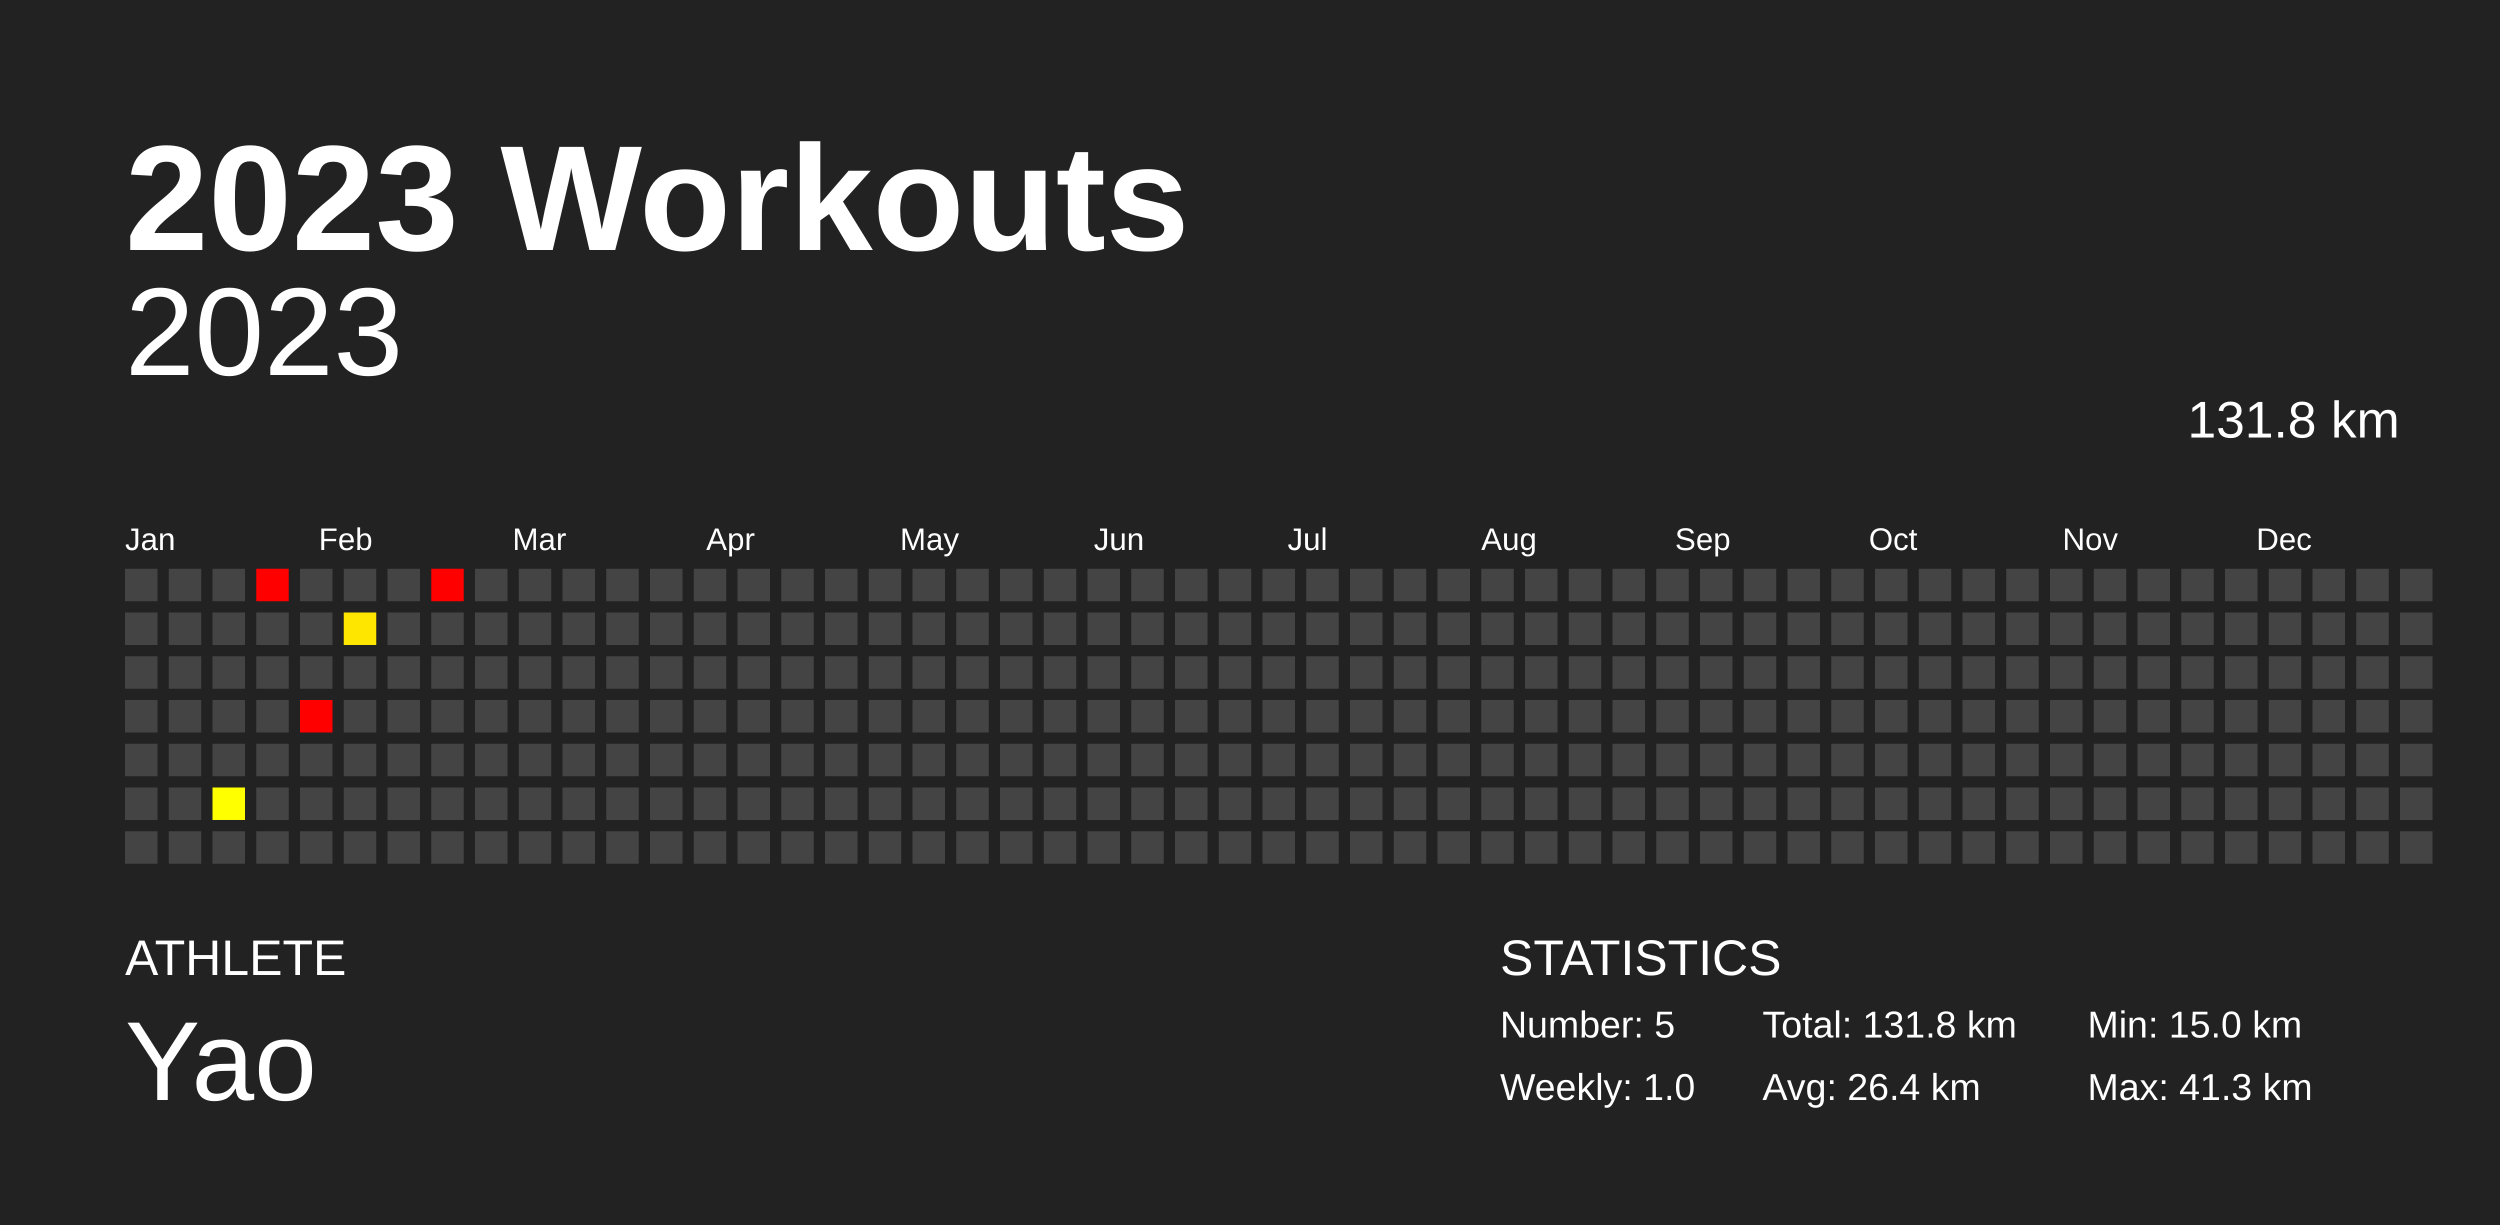
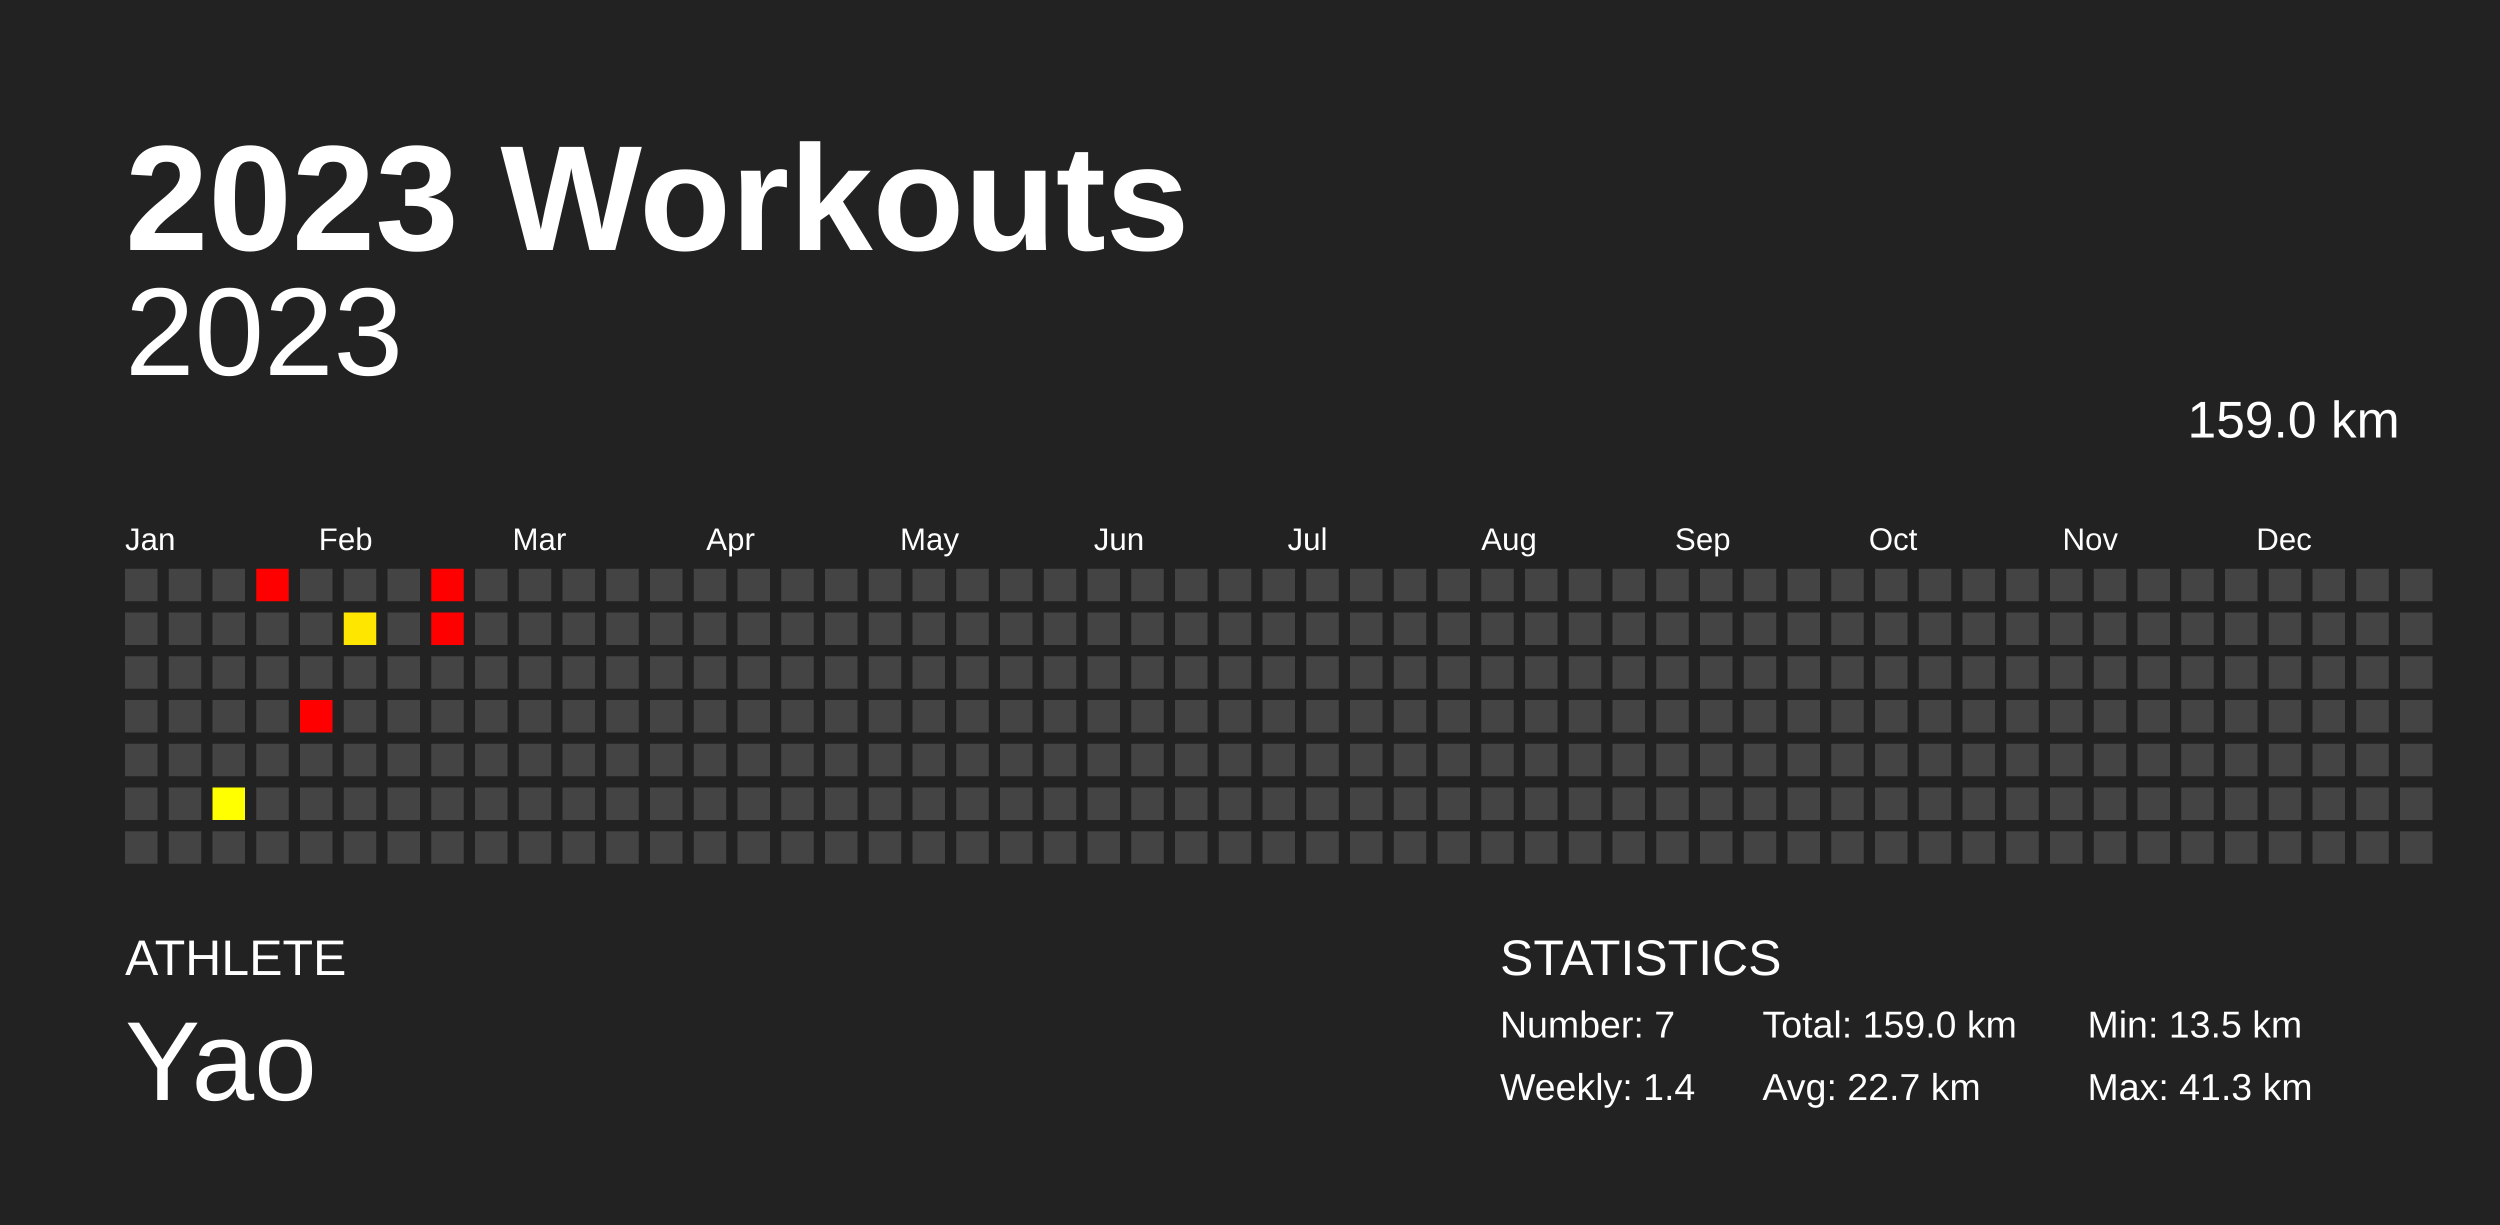
<svg xmlns="http://www.w3.org/2000/svg" baseProfile="full" height="98mm" version="1.1" viewBox="0,0,200,98" width="200mm">
  <defs />
  <rect fill="#222222" height="98" width="200" x="0" y="0" />
  <text fill="#FFFFFF" style="font-size:12px; font-family:Arial; font-weight:bold;" x="10" y="20">2023 Workouts</text>
  <text fill="#FFFFFF" style="font-size:4px; font-family:Arial" x="10" y="78">ATHLETE</text>
  <text fill="#FFFFFF" style="font-size:9px; font-family:Arial" x="10" y="88">Yao</text>
  <text fill="#FFFFFF" style="font-size:4px; font-family:Arial" x="120" y="78">STATISTICS</text>
-   <text fill="#FFFFFF" style="font-size:3px; font-family:Arial" x="120" y="83">Number: 5</text>
-   <text fill="#FFFFFF" style="font-size:3px; font-family:Arial" x="120" y="88">Weekly: 1.0</text>
-   <text fill="#FFFFFF" style="font-size:3px; font-family:Arial" x="141" y="83">Total: 131.8 km</text>
-   <text fill="#FFFFFF" style="font-size:3px; font-family:Arial" x="141" y="88">Avg: 26.4 km</text>
-   <text fill="#FFFFFF" style="font-size:3px; font-family:Arial" x="167" y="83">Min: 15.0 km</text>
+   <text fill="#FFFFFF" style="font-size:3px; font-family:Arial" x="120" y="83">Number: 7</text>
+   <text fill="#FFFFFF" style="font-size:3px; font-family:Arial" x="120" y="88">Weekly: 1.4</text>
+   <text fill="#FFFFFF" style="font-size:3px; font-family:Arial" x="141" y="83">Total: 159.0 km</text>
+   <text fill="#FFFFFF" style="font-size:3px; font-family:Arial" x="141" y="88">Avg: 22.7 km</text>
+   <text fill="#FFFFFF" style="font-size:3px; font-family:Arial" x="167" y="83">Min: 13.5 km</text>
  <text fill="#FFFFFF" style="font-size:3px; font-family:Arial" x="167" y="88">Max: 41.3 km</text>
  <text alignment-baseline="hanging" fill="#FFFFFF" style="font-size:10.0px; font-family:Arial;" x="10" y="30">2023</text>
-   <text alignment-baseline="hanging" fill="#FFFFFF" style="font-size:4.125px; font-family:Arial;" x="175" y="35">131.8 km</text>
+   <text alignment-baseline="hanging" fill="#FFFFFF" style="font-size:4.125px; font-family:Arial;" x="175" y="35">159.0 km</text>
  <text fill="#FFFFFF" style="font-size:2.5px; font-family:Arial" x="10.0" y="44">Jan</text>
  <text fill="#FFFFFF" style="font-size:2.5px; font-family:Arial" x="25.5" y="44">Feb</text>
  <text fill="#FFFFFF" style="font-size:2.5px; font-family:Arial" x="41.0" y="44">Mar</text>
  <text fill="#FFFFFF" style="font-size:2.5px; font-family:Arial" x="56.5" y="44">Apr</text>
  <text fill="#FFFFFF" style="font-size:2.5px; font-family:Arial" x="72.0" y="44">May</text>
  <text fill="#FFFFFF" style="font-size:2.5px; font-family:Arial" x="87.5" y="44">Jun</text>
  <text fill="#FFFFFF" style="font-size:2.5px; font-family:Arial" x="103.0" y="44">Jul</text>
  <text fill="#FFFFFF" style="font-size:2.5px; font-family:Arial" x="118.5" y="44">Aug</text>
  <text fill="#FFFFFF" style="font-size:2.5px; font-family:Arial" x="134.0" y="44">Sep</text>
  <text fill="#FFFFFF" style="font-size:2.5px; font-family:Arial" x="149.5" y="44">Oct</text>
  <text fill="#FFFFFF" style="font-size:2.5px; font-family:Arial" x="165.0" y="44">Nov</text>
  <text fill="#FFFFFF" style="font-size:2.5px; font-family:Arial" x="180.5" y="44">Dec</text>
  <rect fill="#444444" height="2.6" width="2.6" x="10.0" y="45.5" />
  <rect fill="#444444" height="2.6" width="2.6" x="10.0" y="49.0" />
  <rect fill="#444444" height="2.6" width="2.6" x="10.0" y="52.5" />
  <rect fill="#444444" height="2.6" width="2.6" x="10.0" y="56.0" />
  <rect fill="#444444" height="2.6" width="2.6" x="10.0" y="59.5" />
  <rect fill="#444444" height="2.6" width="2.6" x="10.0" y="63.0" />
  <rect fill="#444444" height="2.6" width="2.6" x="10.0" y="66.5" />
  <rect fill="#444444" height="2.6" width="2.6" x="13.5" y="45.5" />
  <rect fill="#444444" height="2.6" width="2.6" x="13.5" y="49.0" />
  <rect fill="#444444" height="2.6" width="2.6" x="13.5" y="52.5" />
  <rect fill="#444444" height="2.6" width="2.6" x="13.5" y="56.0" />
  <rect fill="#444444" height="2.6" width="2.6" x="13.5" y="59.5" />
  <rect fill="#444444" height="2.6" width="2.6" x="13.5" y="63.0" />
  <rect fill="#444444" height="2.6" width="2.6" x="13.5" y="66.5" />
  <rect fill="#444444" height="2.6" width="2.6" x="17.0" y="45.5" />
  <rect fill="#444444" height="2.6" width="2.6" x="17.0" y="49.0" />
  <rect fill="#444444" height="2.6" width="2.6" x="17.0" y="52.5" />
  <rect fill="#444444" height="2.6" width="2.6" x="17.0" y="56.0" />
  <rect fill="#444444" height="2.6" width="2.6" x="17.0" y="59.5" />
  <rect fill="#ffff00" height="2.6" width="2.6" x="17.0" y="63.0" />
  <rect fill="#444444" height="2.6" width="2.6" x="17.0" y="66.5" />
  <rect fill="red" height="2.6" width="2.6" x="20.5" y="45.5" />
  <rect fill="#444444" height="2.6" width="2.6" x="20.5" y="49.0" />
  <rect fill="#444444" height="2.6" width="2.6" x="20.5" y="52.5" />
  <rect fill="#444444" height="2.6" width="2.6" x="20.5" y="56.0" />
  <rect fill="#444444" height="2.6" width="2.6" x="20.5" y="59.5" />
  <rect fill="#444444" height="2.6" width="2.6" x="20.5" y="63.0" />
  <rect fill="#444444" height="2.6" width="2.6" x="20.5" y="66.5" />
  <rect fill="#444444" height="2.6" width="2.6" x="24.0" y="45.5" />
  <rect fill="#444444" height="2.6" width="2.6" x="24.0" y="49.0" />
  <rect fill="#444444" height="2.6" width="2.6" x="24.0" y="52.5" />
  <rect fill="red" height="2.6" width="2.6" x="24.0" y="56.0" />
  <rect fill="#444444" height="2.6" width="2.6" x="24.0" y="59.5" />
  <rect fill="#444444" height="2.6" width="2.6" x="24.0" y="63.0" />
  <rect fill="#444444" height="2.6" width="2.6" x="24.0" y="66.5" />
  <rect fill="#444444" height="2.6" width="2.6" x="27.5" y="45.5" />
  <rect fill="#ffe600" height="2.6" width="2.6" x="27.5" y="49.0" />
  <rect fill="#444444" height="2.6" width="2.6" x="27.5" y="52.5" />
  <rect fill="#444444" height="2.6" width="2.6" x="27.5" y="56.0" />
  <rect fill="#444444" height="2.6" width="2.6" x="27.5" y="59.5" />
  <rect fill="#444444" height="2.6" width="2.6" x="27.5" y="63.0" />
  <rect fill="#444444" height="2.6" width="2.6" x="27.5" y="66.5" />
  <rect fill="#444444" height="2.6" width="2.6" x="31.0" y="45.5" />
  <rect fill="#444444" height="2.6" width="2.6" x="31.0" y="49.0" />
  <rect fill="#444444" height="2.6" width="2.6" x="31.0" y="52.5" />
  <rect fill="#444444" height="2.6" width="2.6" x="31.0" y="56.0" />
  <rect fill="#444444" height="2.6" width="2.6" x="31.0" y="59.5" />
  <rect fill="#444444" height="2.6" width="2.6" x="31.0" y="63.0" />
  <rect fill="#444444" height="2.6" width="2.6" x="31.0" y="66.5" />
  <rect fill="red" height="2.6" width="2.6" x="34.5" y="45.5" />
-   <rect fill="#444444" height="2.6" width="2.6" x="34.5" y="49.0" />
+   <rect fill="red" height="2.6" width="2.6" x="34.5" y="49.0" />
  <rect fill="#444444" height="2.6" width="2.6" x="34.5" y="52.5" />
  <rect fill="#444444" height="2.6" width="2.6" x="34.5" y="56.0" />
  <rect fill="#444444" height="2.6" width="2.6" x="34.5" y="59.5" />
  <rect fill="#444444" height="2.6" width="2.6" x="34.5" y="63.0" />
  <rect fill="#444444" height="2.6" width="2.6" x="34.5" y="66.5" />
  <rect fill="#444444" height="2.6" width="2.6" x="38.0" y="45.5" />
  <rect fill="#444444" height="2.6" width="2.6" x="38.0" y="49.0" />
  <rect fill="#444444" height="2.6" width="2.6" x="38.0" y="52.5" />
  <rect fill="#444444" height="2.6" width="2.6" x="38.0" y="56.0" />
  <rect fill="#444444" height="2.6" width="2.6" x="38.0" y="59.5" />
  <rect fill="#444444" height="2.6" width="2.6" x="38.0" y="63.0" />
  <rect fill="#444444" height="2.6" width="2.6" x="38.0" y="66.5" />
  <rect fill="#444444" height="2.6" width="2.6" x="41.5" y="45.5" />
  <rect fill="#444444" height="2.6" width="2.6" x="41.5" y="49.0" />
  <rect fill="#444444" height="2.6" width="2.6" x="41.5" y="52.5" />
  <rect fill="#444444" height="2.6" width="2.6" x="41.5" y="56.0" />
  <rect fill="#444444" height="2.6" width="2.6" x="41.5" y="59.5" />
  <rect fill="#444444" height="2.6" width="2.6" x="41.5" y="63.0" />
  <rect fill="#444444" height="2.6" width="2.6" x="41.5" y="66.5" />
  <rect fill="#444444" height="2.6" width="2.6" x="45.0" y="45.5" />
  <rect fill="#444444" height="2.6" width="2.6" x="45.0" y="49.0" />
  <rect fill="#444444" height="2.6" width="2.6" x="45.0" y="52.5" />
  <rect fill="#444444" height="2.6" width="2.6" x="45.0" y="56.0" />
  <rect fill="#444444" height="2.6" width="2.6" x="45.0" y="59.5" />
  <rect fill="#444444" height="2.6" width="2.6" x="45.0" y="63.0" />
  <rect fill="#444444" height="2.6" width="2.6" x="45.0" y="66.5" />
  <rect fill="#444444" height="2.6" width="2.6" x="48.5" y="45.5" />
  <rect fill="#444444" height="2.6" width="2.6" x="48.5" y="49.0" />
  <rect fill="#444444" height="2.6" width="2.6" x="48.5" y="52.5" />
  <rect fill="#444444" height="2.6" width="2.6" x="48.5" y="56.0" />
  <rect fill="#444444" height="2.6" width="2.6" x="48.5" y="59.5" />
  <rect fill="#444444" height="2.6" width="2.6" x="48.5" y="63.0" />
  <rect fill="#444444" height="2.6" width="2.6" x="48.5" y="66.5" />
  <rect fill="#444444" height="2.6" width="2.6" x="52.0" y="45.5" />
  <rect fill="#444444" height="2.6" width="2.6" x="52.0" y="49.0" />
  <rect fill="#444444" height="2.6" width="2.6" x="52.0" y="52.5" />
  <rect fill="#444444" height="2.6" width="2.6" x="52.0" y="56.0" />
  <rect fill="#444444" height="2.6" width="2.6" x="52.0" y="59.5" />
  <rect fill="#444444" height="2.6" width="2.6" x="52.0" y="63.0" />
  <rect fill="#444444" height="2.6" width="2.6" x="52.0" y="66.5" />
  <rect fill="#444444" height="2.6" width="2.6" x="55.5" y="45.5" />
  <rect fill="#444444" height="2.6" width="2.6" x="55.5" y="49.0" />
  <rect fill="#444444" height="2.6" width="2.6" x="55.5" y="52.5" />
  <rect fill="#444444" height="2.6" width="2.6" x="55.5" y="56.0" />
  <rect fill="#444444" height="2.6" width="2.6" x="55.5" y="59.5" />
  <rect fill="#444444" height="2.6" width="2.6" x="55.5" y="63.0" />
  <rect fill="#444444" height="2.6" width="2.6" x="55.5" y="66.5" />
  <rect fill="#444444" height="2.6" width="2.6" x="59.0" y="45.5" />
  <rect fill="#444444" height="2.6" width="2.6" x="59.0" y="49.0" />
  <rect fill="#444444" height="2.6" width="2.6" x="59.0" y="52.5" />
  <rect fill="#444444" height="2.6" width="2.6" x="59.0" y="56.0" />
  <rect fill="#444444" height="2.6" width="2.6" x="59.0" y="59.5" />
  <rect fill="#444444" height="2.6" width="2.6" x="59.0" y="63.0" />
  <rect fill="#444444" height="2.6" width="2.6" x="59.0" y="66.5" />
  <rect fill="#444444" height="2.6" width="2.6" x="62.5" y="45.5" />
  <rect fill="#444444" height="2.6" width="2.6" x="62.5" y="49.0" />
  <rect fill="#444444" height="2.6" width="2.6" x="62.5" y="52.5" />
  <rect fill="#444444" height="2.6" width="2.6" x="62.5" y="56.0" />
  <rect fill="#444444" height="2.6" width="2.6" x="62.5" y="59.5" />
  <rect fill="#444444" height="2.6" width="2.6" x="62.5" y="63.0" />
  <rect fill="#444444" height="2.6" width="2.6" x="62.5" y="66.5" />
  <rect fill="#444444" height="2.6" width="2.6" x="66.0" y="45.5" />
  <rect fill="#444444" height="2.6" width="2.6" x="66.0" y="49.0" />
  <rect fill="#444444" height="2.6" width="2.6" x="66.0" y="52.5" />
  <rect fill="#444444" height="2.6" width="2.6" x="66.0" y="56.0" />
  <rect fill="#444444" height="2.6" width="2.6" x="66.0" y="59.5" />
  <rect fill="#444444" height="2.6" width="2.6" x="66.0" y="63.0" />
  <rect fill="#444444" height="2.6" width="2.6" x="66.0" y="66.5" />
  <rect fill="#444444" height="2.6" width="2.6" x="69.5" y="45.5" />
  <rect fill="#444444" height="2.6" width="2.6" x="69.5" y="49.0" />
  <rect fill="#444444" height="2.6" width="2.6" x="69.5" y="52.5" />
  <rect fill="#444444" height="2.6" width="2.6" x="69.5" y="56.0" />
  <rect fill="#444444" height="2.6" width="2.6" x="69.5" y="59.5" />
  <rect fill="#444444" height="2.6" width="2.6" x="69.5" y="63.0" />
  <rect fill="#444444" height="2.6" width="2.6" x="69.5" y="66.5" />
  <rect fill="#444444" height="2.6" width="2.6" x="73.0" y="45.5" />
  <rect fill="#444444" height="2.6" width="2.6" x="73.0" y="49.0" />
  <rect fill="#444444" height="2.6" width="2.6" x="73.0" y="52.5" />
  <rect fill="#444444" height="2.6" width="2.6" x="73.0" y="56.0" />
  <rect fill="#444444" height="2.6" width="2.6" x="73.0" y="59.5" />
  <rect fill="#444444" height="2.6" width="2.6" x="73.0" y="63.0" />
  <rect fill="#444444" height="2.6" width="2.6" x="73.0" y="66.5" />
  <rect fill="#444444" height="2.6" width="2.6" x="76.5" y="45.5" />
  <rect fill="#444444" height="2.6" width="2.6" x="76.5" y="49.0" />
  <rect fill="#444444" height="2.6" width="2.6" x="76.5" y="52.5" />
  <rect fill="#444444" height="2.6" width="2.6" x="76.5" y="56.0" />
  <rect fill="#444444" height="2.6" width="2.6" x="76.5" y="59.5" />
  <rect fill="#444444" height="2.6" width="2.6" x="76.5" y="63.0" />
  <rect fill="#444444" height="2.6" width="2.6" x="76.5" y="66.5" />
  <rect fill="#444444" height="2.6" width="2.6" x="80.0" y="45.5" />
  <rect fill="#444444" height="2.6" width="2.6" x="80.0" y="49.0" />
  <rect fill="#444444" height="2.6" width="2.6" x="80.0" y="52.5" />
  <rect fill="#444444" height="2.6" width="2.6" x="80.0" y="56.0" />
  <rect fill="#444444" height="2.6" width="2.6" x="80.0" y="59.5" />
  <rect fill="#444444" height="2.6" width="2.6" x="80.0" y="63.0" />
  <rect fill="#444444" height="2.6" width="2.6" x="80.0" y="66.5" />
  <rect fill="#444444" height="2.6" width="2.6" x="83.5" y="45.5" />
  <rect fill="#444444" height="2.6" width="2.6" x="83.5" y="49.0" />
  <rect fill="#444444" height="2.6" width="2.6" x="83.5" y="52.5" />
  <rect fill="#444444" height="2.6" width="2.6" x="83.5" y="56.0" />
  <rect fill="#444444" height="2.6" width="2.6" x="83.5" y="59.5" />
  <rect fill="#444444" height="2.6" width="2.6" x="83.5" y="63.0" />
  <rect fill="#444444" height="2.6" width="2.6" x="83.5" y="66.5" />
  <rect fill="#444444" height="2.6" width="2.6" x="87.0" y="45.5" />
  <rect fill="#444444" height="2.6" width="2.6" x="87.0" y="49.0" />
  <rect fill="#444444" height="2.6" width="2.6" x="87.0" y="52.5" />
  <rect fill="#444444" height="2.6" width="2.6" x="87.0" y="56.0" />
  <rect fill="#444444" height="2.6" width="2.6" x="87.0" y="59.5" />
  <rect fill="#444444" height="2.6" width="2.6" x="87.0" y="63.0" />
  <rect fill="#444444" height="2.6" width="2.6" x="87.0" y="66.5" />
  <rect fill="#444444" height="2.6" width="2.6" x="90.5" y="45.5" />
  <rect fill="#444444" height="2.6" width="2.6" x="90.5" y="49.0" />
  <rect fill="#444444" height="2.6" width="2.6" x="90.5" y="52.5" />
  <rect fill="#444444" height="2.6" width="2.6" x="90.5" y="56.0" />
  <rect fill="#444444" height="2.6" width="2.6" x="90.5" y="59.5" />
  <rect fill="#444444" height="2.6" width="2.6" x="90.5" y="63.0" />
  <rect fill="#444444" height="2.6" width="2.6" x="90.5" y="66.5" />
  <rect fill="#444444" height="2.6" width="2.6" x="94.0" y="45.5" />
  <rect fill="#444444" height="2.6" width="2.6" x="94.0" y="49.0" />
  <rect fill="#444444" height="2.6" width="2.6" x="94.0" y="52.5" />
  <rect fill="#444444" height="2.6" width="2.6" x="94.0" y="56.0" />
  <rect fill="#444444" height="2.6" width="2.6" x="94.0" y="59.5" />
  <rect fill="#444444" height="2.6" width="2.6" x="94.0" y="63.0" />
  <rect fill="#444444" height="2.6" width="2.6" x="94.0" y="66.5" />
  <rect fill="#444444" height="2.6" width="2.6" x="97.5" y="45.5" />
  <rect fill="#444444" height="2.6" width="2.6" x="97.5" y="49.0" />
  <rect fill="#444444" height="2.6" width="2.6" x="97.5" y="52.5" />
  <rect fill="#444444" height="2.6" width="2.6" x="97.5" y="56.0" />
  <rect fill="#444444" height="2.6" width="2.6" x="97.5" y="59.5" />
  <rect fill="#444444" height="2.6" width="2.6" x="97.5" y="63.0" />
  <rect fill="#444444" height="2.6" width="2.6" x="97.5" y="66.5" />
  <rect fill="#444444" height="2.6" width="2.6" x="101.0" y="45.5" />
  <rect fill="#444444" height="2.6" width="2.6" x="101.0" y="49.0" />
  <rect fill="#444444" height="2.6" width="2.6" x="101.0" y="52.5" />
  <rect fill="#444444" height="2.6" width="2.6" x="101.0" y="56.0" />
  <rect fill="#444444" height="2.6" width="2.6" x="101.0" y="59.5" />
  <rect fill="#444444" height="2.6" width="2.6" x="101.0" y="63.0" />
  <rect fill="#444444" height="2.6" width="2.6" x="101.0" y="66.5" />
  <rect fill="#444444" height="2.6" width="2.6" x="104.5" y="45.5" />
  <rect fill="#444444" height="2.6" width="2.6" x="104.5" y="49.0" />
  <rect fill="#444444" height="2.6" width="2.6" x="104.5" y="52.5" />
  <rect fill="#444444" height="2.6" width="2.6" x="104.5" y="56.0" />
  <rect fill="#444444" height="2.6" width="2.6" x="104.5" y="59.5" />
  <rect fill="#444444" height="2.6" width="2.6" x="104.5" y="63.0" />
  <rect fill="#444444" height="2.6" width="2.6" x="104.5" y="66.5" />
  <rect fill="#444444" height="2.6" width="2.6" x="108.0" y="45.5" />
  <rect fill="#444444" height="2.6" width="2.6" x="108.0" y="49.0" />
  <rect fill="#444444" height="2.6" width="2.6" x="108.0" y="52.5" />
  <rect fill="#444444" height="2.6" width="2.6" x="108.0" y="56.0" />
  <rect fill="#444444" height="2.6" width="2.6" x="108.0" y="59.5" />
  <rect fill="#444444" height="2.6" width="2.6" x="108.0" y="63.0" />
  <rect fill="#444444" height="2.6" width="2.6" x="108.0" y="66.5" />
  <rect fill="#444444" height="2.6" width="2.6" x="111.5" y="45.5" />
  <rect fill="#444444" height="2.6" width="2.6" x="111.5" y="49.0" />
  <rect fill="#444444" height="2.6" width="2.6" x="111.5" y="52.5" />
  <rect fill="#444444" height="2.6" width="2.6" x="111.5" y="56.0" />
  <rect fill="#444444" height="2.6" width="2.6" x="111.5" y="59.5" />
  <rect fill="#444444" height="2.6" width="2.6" x="111.5" y="63.0" />
  <rect fill="#444444" height="2.6" width="2.6" x="111.5" y="66.5" />
  <rect fill="#444444" height="2.6" width="2.6" x="115.0" y="45.5" />
  <rect fill="#444444" height="2.6" width="2.6" x="115.0" y="49.0" />
  <rect fill="#444444" height="2.6" width="2.6" x="115.0" y="52.5" />
  <rect fill="#444444" height="2.6" width="2.6" x="115.0" y="56.0" />
  <rect fill="#444444" height="2.6" width="2.6" x="115.0" y="59.5" />
  <rect fill="#444444" height="2.6" width="2.6" x="115.0" y="63.0" />
  <rect fill="#444444" height="2.6" width="2.6" x="115.0" y="66.5" />
  <rect fill="#444444" height="2.6" width="2.6" x="118.5" y="45.5" />
  <rect fill="#444444" height="2.6" width="2.6" x="118.5" y="49.0" />
  <rect fill="#444444" height="2.6" width="2.6" x="118.5" y="52.5" />
  <rect fill="#444444" height="2.6" width="2.6" x="118.5" y="56.0" />
  <rect fill="#444444" height="2.6" width="2.6" x="118.5" y="59.5" />
  <rect fill="#444444" height="2.6" width="2.6" x="118.5" y="63.0" />
  <rect fill="#444444" height="2.6" width="2.6" x="118.5" y="66.5" />
  <rect fill="#444444" height="2.6" width="2.6" x="122.0" y="45.5" />
  <rect fill="#444444" height="2.6" width="2.6" x="122.0" y="49.0" />
  <rect fill="#444444" height="2.6" width="2.6" x="122.0" y="52.5" />
  <rect fill="#444444" height="2.6" width="2.6" x="122.0" y="56.0" />
  <rect fill="#444444" height="2.6" width="2.6" x="122.0" y="59.5" />
  <rect fill="#444444" height="2.6" width="2.6" x="122.0" y="63.0" />
  <rect fill="#444444" height="2.6" width="2.6" x="122.0" y="66.5" />
  <rect fill="#444444" height="2.6" width="2.6" x="125.5" y="45.5" />
  <rect fill="#444444" height="2.6" width="2.6" x="125.5" y="49.0" />
  <rect fill="#444444" height="2.6" width="2.6" x="125.5" y="52.5" />
  <rect fill="#444444" height="2.6" width="2.6" x="125.5" y="56.0" />
  <rect fill="#444444" height="2.6" width="2.6" x="125.5" y="59.5" />
  <rect fill="#444444" height="2.6" width="2.6" x="125.5" y="63.0" />
  <rect fill="#444444" height="2.6" width="2.6" x="125.5" y="66.5" />
  <rect fill="#444444" height="2.6" width="2.6" x="129.0" y="45.5" />
  <rect fill="#444444" height="2.6" width="2.6" x="129.0" y="49.0" />
  <rect fill="#444444" height="2.6" width="2.6" x="129.0" y="52.5" />
  <rect fill="#444444" height="2.6" width="2.6" x="129.0" y="56.0" />
  <rect fill="#444444" height="2.6" width="2.6" x="129.0" y="59.5" />
  <rect fill="#444444" height="2.6" width="2.6" x="129.0" y="63.0" />
  <rect fill="#444444" height="2.6" width="2.6" x="129.0" y="66.5" />
  <rect fill="#444444" height="2.6" width="2.6" x="132.5" y="45.5" />
  <rect fill="#444444" height="2.6" width="2.6" x="132.5" y="49.0" />
  <rect fill="#444444" height="2.6" width="2.6" x="132.5" y="52.5" />
  <rect fill="#444444" height="2.6" width="2.6" x="132.5" y="56.0" />
  <rect fill="#444444" height="2.6" width="2.6" x="132.5" y="59.5" />
  <rect fill="#444444" height="2.6" width="2.6" x="132.5" y="63.0" />
  <rect fill="#444444" height="2.6" width="2.6" x="132.5" y="66.5" />
  <rect fill="#444444" height="2.6" width="2.6" x="136.0" y="45.5" />
  <rect fill="#444444" height="2.6" width="2.6" x="136.0" y="49.0" />
  <rect fill="#444444" height="2.6" width="2.6" x="136.0" y="52.5" />
  <rect fill="#444444" height="2.6" width="2.6" x="136.0" y="56.0" />
  <rect fill="#444444" height="2.6" width="2.6" x="136.0" y="59.5" />
  <rect fill="#444444" height="2.6" width="2.6" x="136.0" y="63.0" />
  <rect fill="#444444" height="2.6" width="2.6" x="136.0" y="66.5" />
  <rect fill="#444444" height="2.6" width="2.6" x="139.5" y="45.5" />
  <rect fill="#444444" height="2.6" width="2.6" x="139.5" y="49.0" />
  <rect fill="#444444" height="2.6" width="2.6" x="139.5" y="52.5" />
  <rect fill="#444444" height="2.6" width="2.6" x="139.5" y="56.0" />
  <rect fill="#444444" height="2.6" width="2.6" x="139.5" y="59.5" />
  <rect fill="#444444" height="2.6" width="2.6" x="139.5" y="63.0" />
  <rect fill="#444444" height="2.6" width="2.6" x="139.5" y="66.5" />
  <rect fill="#444444" height="2.6" width="2.6" x="143.0" y="45.5" />
  <rect fill="#444444" height="2.6" width="2.6" x="143.0" y="49.0" />
  <rect fill="#444444" height="2.6" width="2.6" x="143.0" y="52.5" />
  <rect fill="#444444" height="2.6" width="2.6" x="143.0" y="56.0" />
  <rect fill="#444444" height="2.6" width="2.6" x="143.0" y="59.5" />
  <rect fill="#444444" height="2.6" width="2.6" x="143.0" y="63.0" />
  <rect fill="#444444" height="2.6" width="2.6" x="143.0" y="66.5" />
  <rect fill="#444444" height="2.6" width="2.6" x="146.5" y="45.5" />
  <rect fill="#444444" height="2.6" width="2.6" x="146.5" y="49.0" />
  <rect fill="#444444" height="2.6" width="2.6" x="146.5" y="52.5" />
  <rect fill="#444444" height="2.6" width="2.6" x="146.5" y="56.0" />
  <rect fill="#444444" height="2.6" width="2.6" x="146.5" y="59.5" />
  <rect fill="#444444" height="2.6" width="2.6" x="146.5" y="63.0" />
  <rect fill="#444444" height="2.6" width="2.6" x="146.5" y="66.5" />
  <rect fill="#444444" height="2.6" width="2.6" x="150.0" y="45.5" />
  <rect fill="#444444" height="2.6" width="2.6" x="150.0" y="49.0" />
  <rect fill="#444444" height="2.6" width="2.6" x="150.0" y="52.5" />
  <rect fill="#444444" height="2.6" width="2.6" x="150.0" y="56.0" />
  <rect fill="#444444" height="2.6" width="2.6" x="150.0" y="59.5" />
  <rect fill="#444444" height="2.6" width="2.6" x="150.0" y="63.0" />
  <rect fill="#444444" height="2.6" width="2.6" x="150.0" y="66.5" />
  <rect fill="#444444" height="2.6" width="2.6" x="153.5" y="45.5" />
  <rect fill="#444444" height="2.6" width="2.6" x="153.5" y="49.0" />
  <rect fill="#444444" height="2.6" width="2.6" x="153.5" y="52.5" />
  <rect fill="#444444" height="2.6" width="2.6" x="153.5" y="56.0" />
  <rect fill="#444444" height="2.6" width="2.6" x="153.5" y="59.5" />
  <rect fill="#444444" height="2.6" width="2.6" x="153.5" y="63.0" />
  <rect fill="#444444" height="2.6" width="2.6" x="153.5" y="66.5" />
  <rect fill="#444444" height="2.6" width="2.6" x="157.0" y="45.5" />
  <rect fill="#444444" height="2.6" width="2.6" x="157.0" y="49.0" />
  <rect fill="#444444" height="2.6" width="2.6" x="157.0" y="52.5" />
  <rect fill="#444444" height="2.6" width="2.6" x="157.0" y="56.0" />
  <rect fill="#444444" height="2.6" width="2.6" x="157.0" y="59.5" />
  <rect fill="#444444" height="2.6" width="2.6" x="157.0" y="63.0" />
  <rect fill="#444444" height="2.6" width="2.6" x="157.0" y="66.5" />
  <rect fill="#444444" height="2.6" width="2.6" x="160.5" y="45.5" />
  <rect fill="#444444" height="2.6" width="2.6" x="160.5" y="49.0" />
  <rect fill="#444444" height="2.6" width="2.6" x="160.5" y="52.5" />
  <rect fill="#444444" height="2.6" width="2.6" x="160.5" y="56.0" />
  <rect fill="#444444" height="2.6" width="2.6" x="160.5" y="59.5" />
  <rect fill="#444444" height="2.6" width="2.6" x="160.5" y="63.0" />
  <rect fill="#444444" height="2.6" width="2.6" x="160.5" y="66.5" />
  <rect fill="#444444" height="2.6" width="2.6" x="164.0" y="45.5" />
  <rect fill="#444444" height="2.6" width="2.6" x="164.0" y="49.0" />
  <rect fill="#444444" height="2.6" width="2.6" x="164.0" y="52.5" />
  <rect fill="#444444" height="2.6" width="2.6" x="164.0" y="56.0" />
  <rect fill="#444444" height="2.6" width="2.6" x="164.0" y="59.5" />
  <rect fill="#444444" height="2.6" width="2.6" x="164.0" y="63.0" />
  <rect fill="#444444" height="2.6" width="2.6" x="164.0" y="66.5" />
  <rect fill="#444444" height="2.6" width="2.6" x="167.5" y="45.5" />
  <rect fill="#444444" height="2.6" width="2.6" x="167.5" y="49.0" />
  <rect fill="#444444" height="2.6" width="2.6" x="167.5" y="52.5" />
  <rect fill="#444444" height="2.6" width="2.6" x="167.5" y="56.0" />
  <rect fill="#444444" height="2.6" width="2.6" x="167.5" y="59.5" />
  <rect fill="#444444" height="2.6" width="2.6" x="167.5" y="63.0" />
  <rect fill="#444444" height="2.6" width="2.6" x="167.5" y="66.5" />
  <rect fill="#444444" height="2.6" width="2.6" x="171.0" y="45.5" />
  <rect fill="#444444" height="2.6" width="2.6" x="171.0" y="49.0" />
  <rect fill="#444444" height="2.6" width="2.6" x="171.0" y="52.5" />
  <rect fill="#444444" height="2.6" width="2.6" x="171.0" y="56.0" />
  <rect fill="#444444" height="2.6" width="2.6" x="171.0" y="59.5" />
  <rect fill="#444444" height="2.6" width="2.6" x="171.0" y="63.0" />
  <rect fill="#444444" height="2.6" width="2.6" x="171.0" y="66.5" />
  <rect fill="#444444" height="2.6" width="2.6" x="174.5" y="45.5" />
  <rect fill="#444444" height="2.6" width="2.6" x="174.5" y="49.0" />
  <rect fill="#444444" height="2.6" width="2.6" x="174.5" y="52.5" />
  <rect fill="#444444" height="2.6" width="2.6" x="174.5" y="56.0" />
  <rect fill="#444444" height="2.6" width="2.6" x="174.5" y="59.5" />
  <rect fill="#444444" height="2.6" width="2.6" x="174.5" y="63.0" />
  <rect fill="#444444" height="2.6" width="2.6" x="174.5" y="66.5" />
  <rect fill="#444444" height="2.6" width="2.6" x="178.0" y="45.5" />
  <rect fill="#444444" height="2.6" width="2.6" x="178.0" y="49.0" />
  <rect fill="#444444" height="2.6" width="2.6" x="178.0" y="52.5" />
  <rect fill="#444444" height="2.6" width="2.6" x="178.0" y="56.0" />
  <rect fill="#444444" height="2.6" width="2.6" x="178.0" y="59.5" />
  <rect fill="#444444" height="2.6" width="2.6" x="178.0" y="63.0" />
  <rect fill="#444444" height="2.6" width="2.6" x="178.0" y="66.5" />
  <rect fill="#444444" height="2.6" width="2.6" x="181.5" y="45.5" />
  <rect fill="#444444" height="2.6" width="2.6" x="181.5" y="49.0" />
  <rect fill="#444444" height="2.6" width="2.6" x="181.5" y="52.5" />
  <rect fill="#444444" height="2.6" width="2.6" x="181.5" y="56.0" />
  <rect fill="#444444" height="2.6" width="2.6" x="181.5" y="59.5" />
  <rect fill="#444444" height="2.6" width="2.6" x="181.5" y="63.0" />
  <rect fill="#444444" height="2.6" width="2.6" x="181.5" y="66.5" />
  <rect fill="#444444" height="2.6" width="2.6" x="185.0" y="45.5" />
  <rect fill="#444444" height="2.6" width="2.6" x="185.0" y="49.0" />
  <rect fill="#444444" height="2.6" width="2.6" x="185.0" y="52.5" />
  <rect fill="#444444" height="2.6" width="2.6" x="185.0" y="56.0" />
  <rect fill="#444444" height="2.6" width="2.6" x="185.0" y="59.5" />
  <rect fill="#444444" height="2.6" width="2.6" x="185.0" y="63.0" />
  <rect fill="#444444" height="2.6" width="2.6" x="185.0" y="66.5" />
  <rect fill="#444444" height="2.6" width="2.6" x="188.5" y="45.5" />
  <rect fill="#444444" height="2.6" width="2.6" x="188.5" y="49.0" />
  <rect fill="#444444" height="2.6" width="2.6" x="188.5" y="52.5" />
  <rect fill="#444444" height="2.6" width="2.6" x="188.5" y="56.0" />
  <rect fill="#444444" height="2.6" width="2.6" x="188.5" y="59.5" />
  <rect fill="#444444" height="2.6" width="2.6" x="188.5" y="63.0" />
  <rect fill="#444444" height="2.6" width="2.6" x="188.5" y="66.5" />
  <rect fill="#444444" height="2.6" width="2.6" x="192.0" y="45.5" />
  <rect fill="#444444" height="2.6" width="2.6" x="192.0" y="49.0" />
  <rect fill="#444444" height="2.6" width="2.6" x="192.0" y="52.5" />
  <rect fill="#444444" height="2.6" width="2.6" x="192.0" y="56.0" />
  <rect fill="#444444" height="2.6" width="2.6" x="192.0" y="59.5" />
  <rect fill="#444444" height="2.6" width="2.6" x="192.0" y="63.0" />
  <rect fill="#444444" height="2.6" width="2.6" x="192.0" y="66.5" />
</svg>
